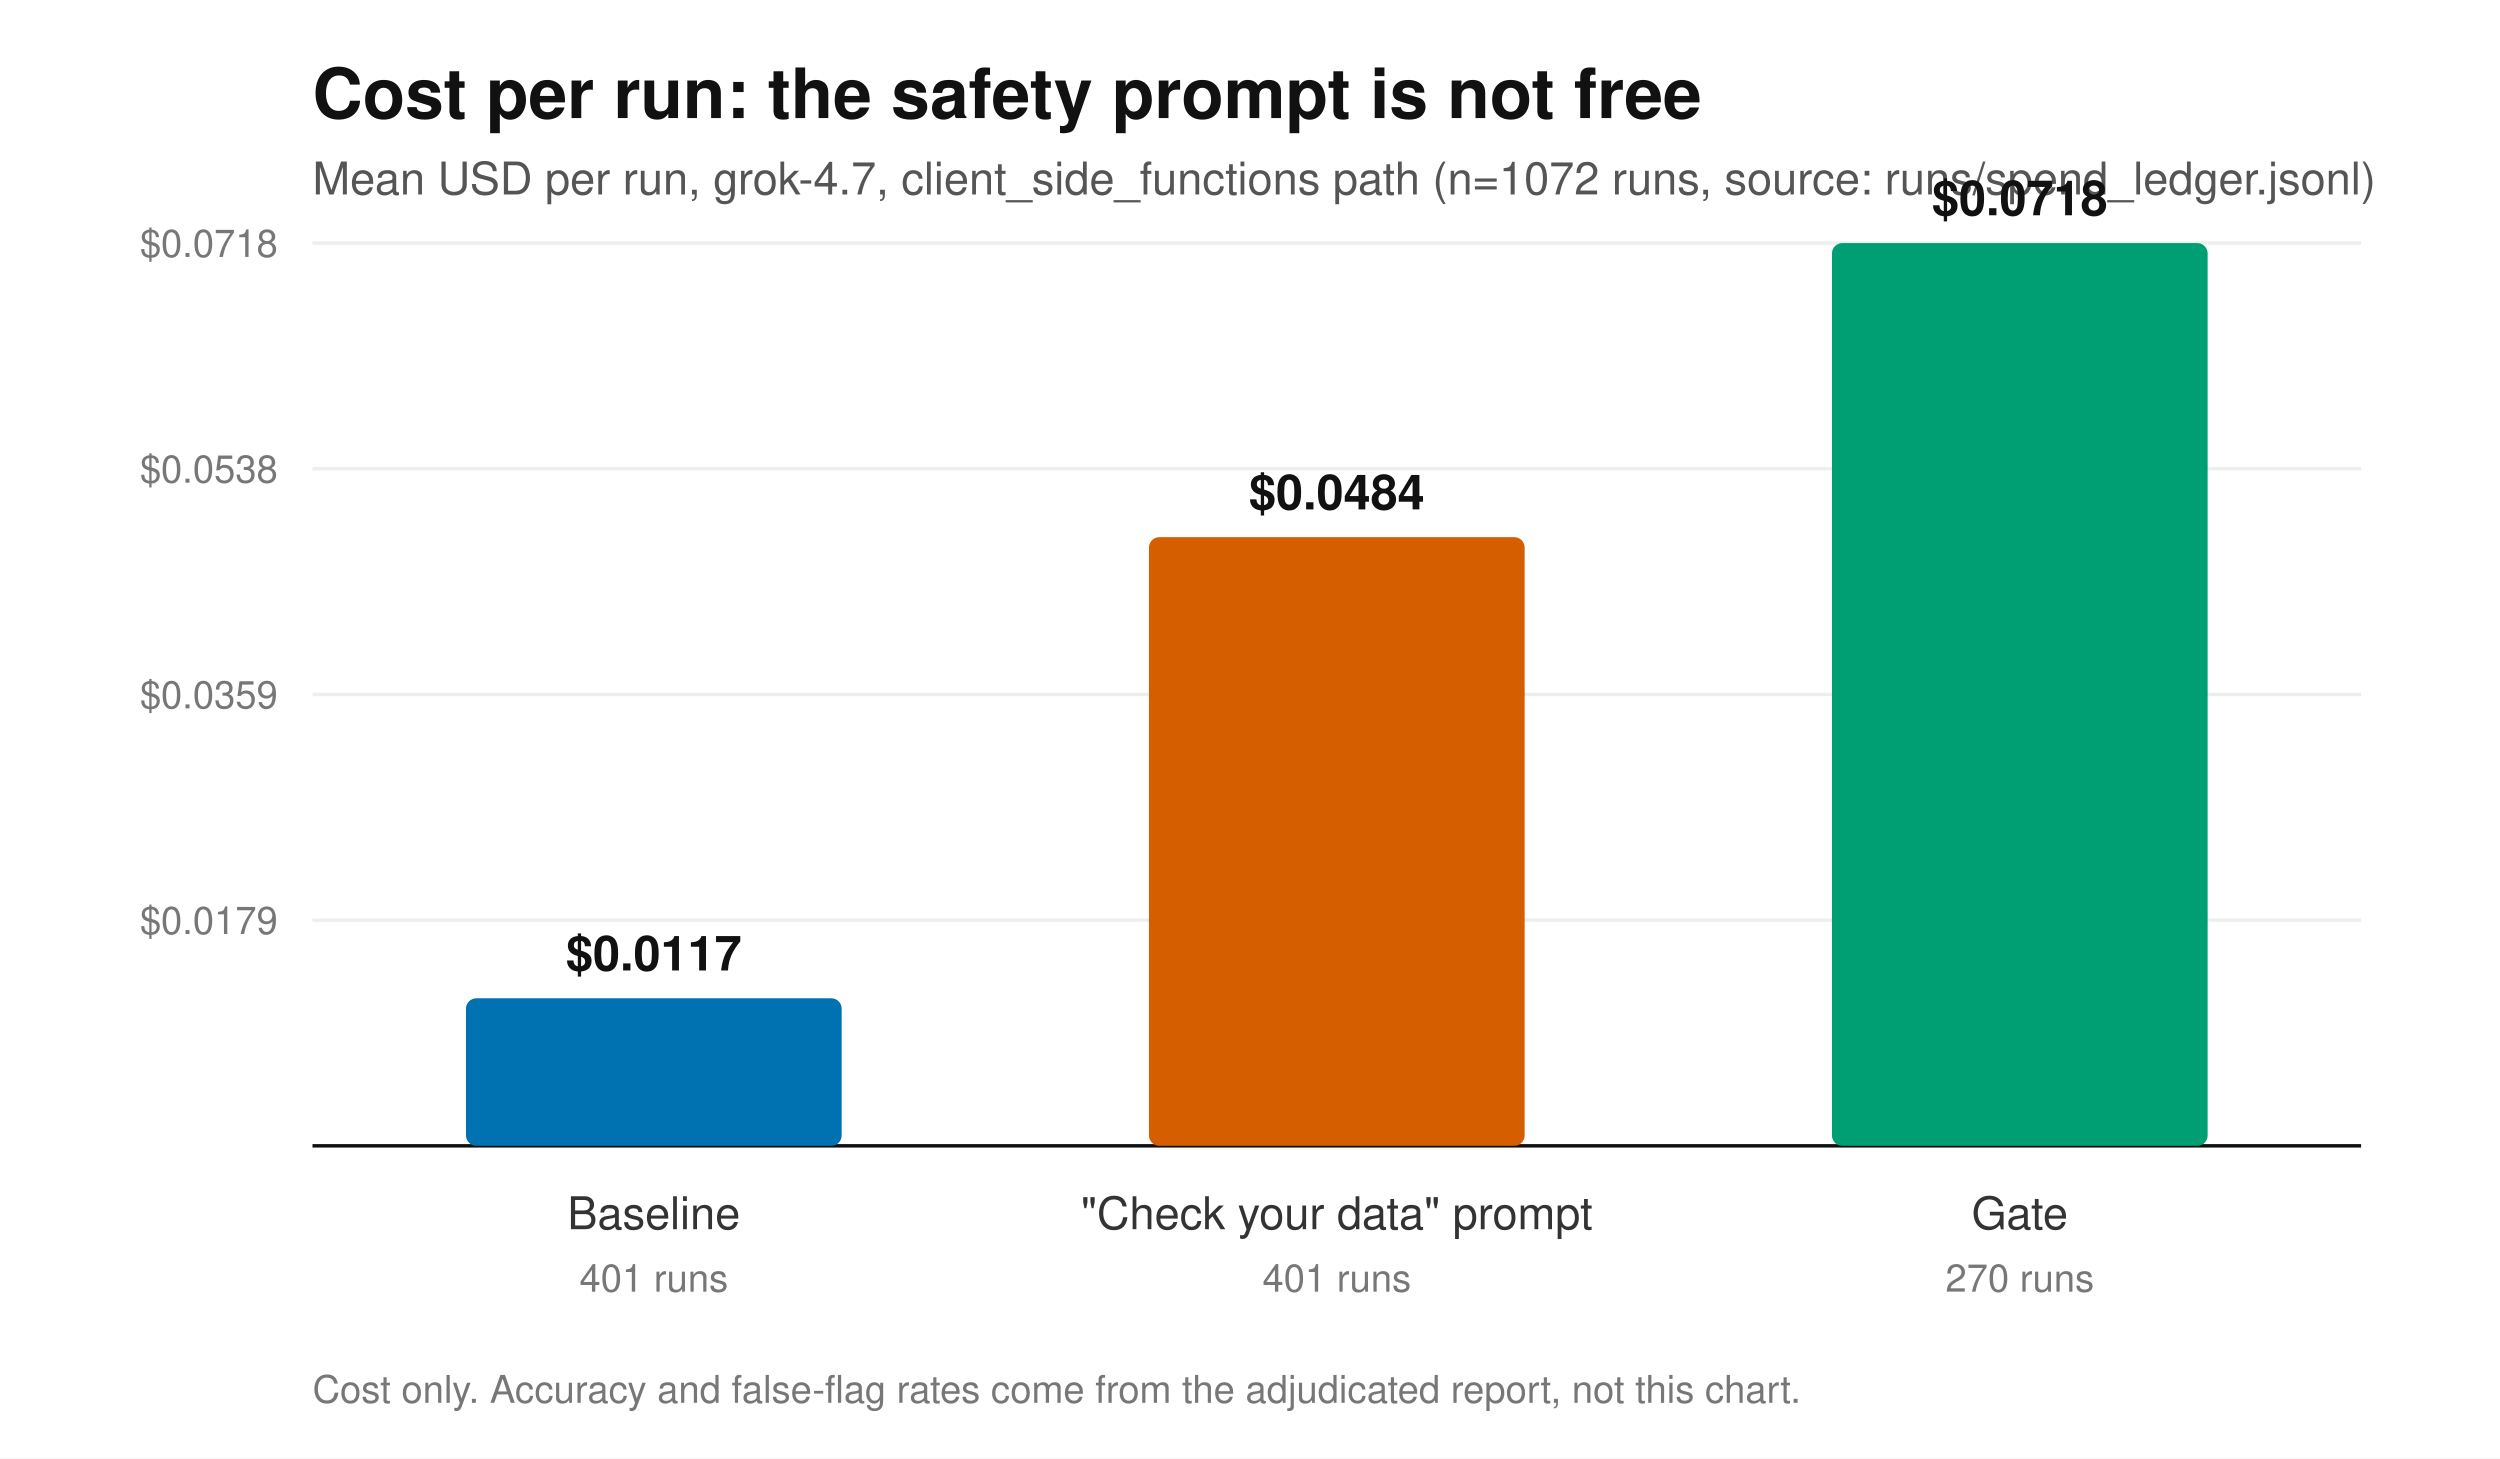
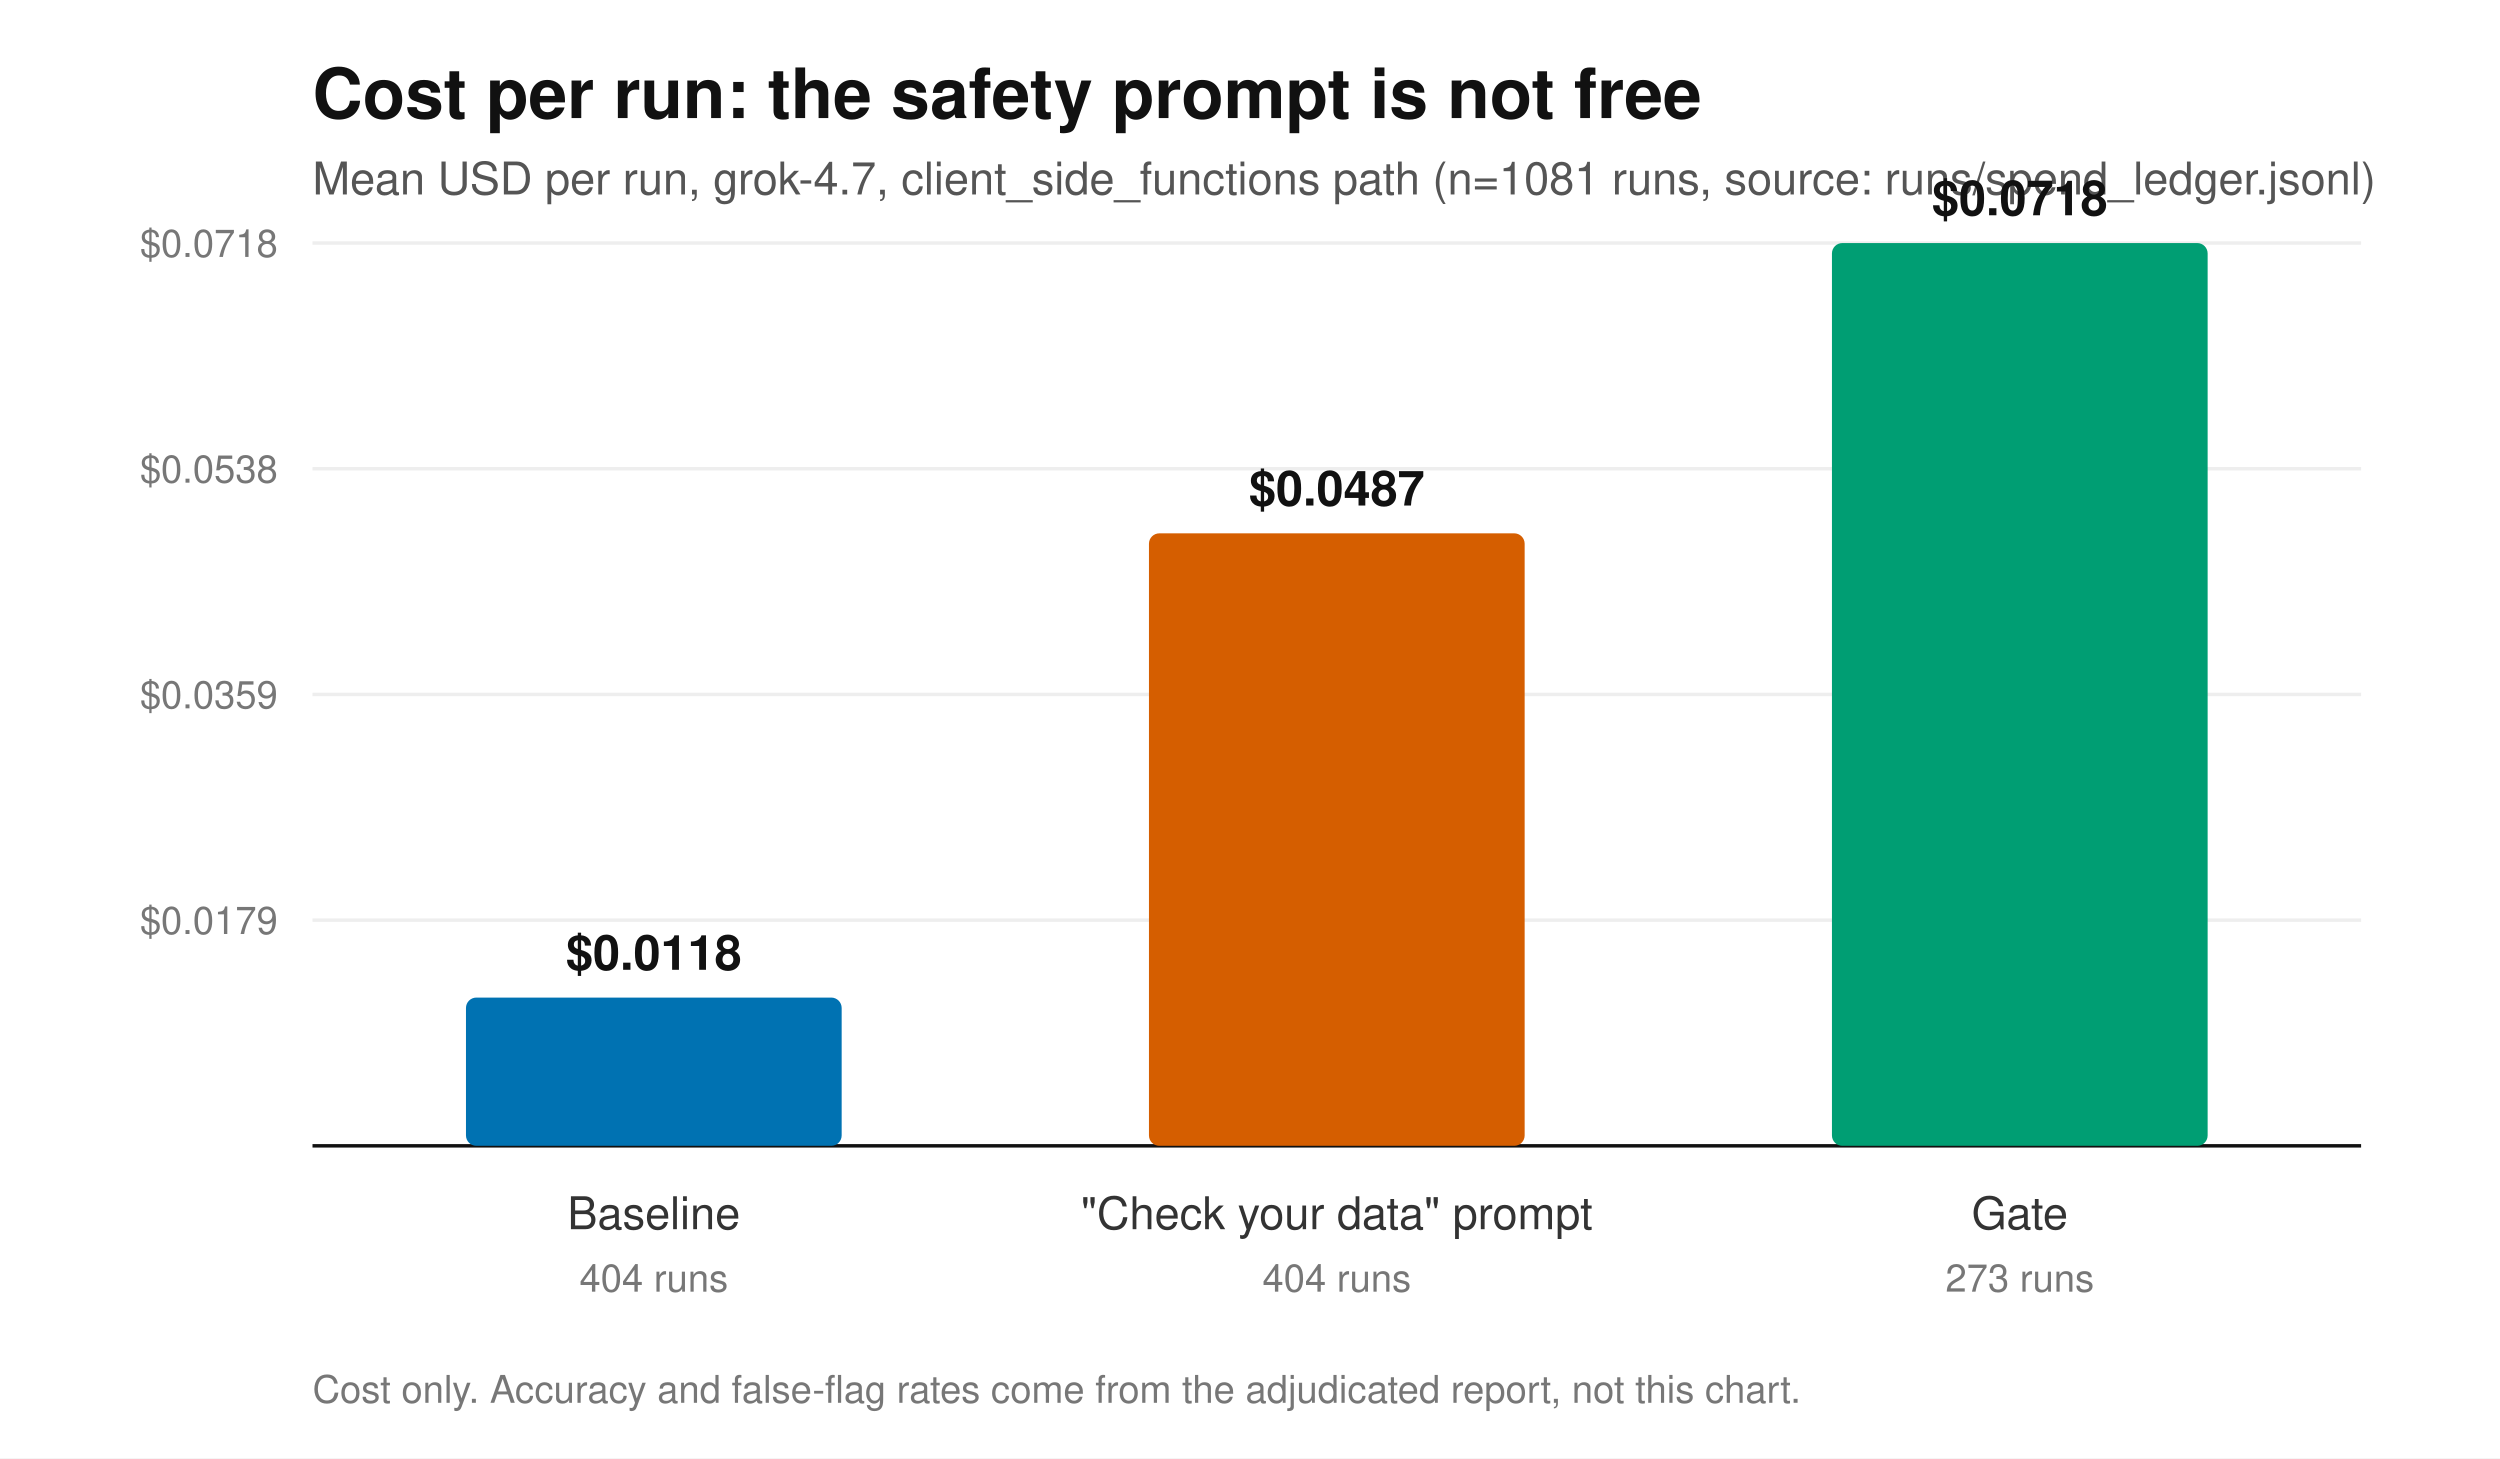
<svg xmlns="http://www.w3.org/2000/svg" width="720" height="420" viewBox="0 0 720 420" font-family="system-ui,Helvetica,Arial,sans-serif" role="img" aria-label="Mean cost per run by condition, from the tripwire spend ledger.">
  <rect width="720" height="420" fill="#ffffff" />
  <text x="90" y="34" font-size="20" font-weight="700" fill="#111111">Cost per run: the safety prompt is not free</text>
-   <text x="90" y="56" font-size="13" fill="#555555">Mean USD per run, grok-4.7, client_side_functions path (n=1072 runs, source: runs/spend_ledger.jsonl)</text>
+   <text x="90" y="56" font-size="13" fill="#555555">Mean USD per run, grok-4.7, client_side_functions path (n=1081 runs, source: runs/spend_ledger.jsonl)</text>
  <line x1="90" y1="330" x2="680" y2="330" stroke="#111111" stroke-width="1" />
  <line x1="90" y1="265.0" x2="680" y2="265.0" stroke="#eeeeee" stroke-width="1" />
  <text x="80" y="269.0" font-size="11" fill="#777777" text-anchor="end">$0.0179</text>
  <line x1="90" y1="200.0" x2="680" y2="200.0" stroke="#eeeeee" stroke-width="1" />
  <text x="80" y="204.0" font-size="11" fill="#777777" text-anchor="end">$0.0359</text>
  <line x1="90" y1="135.0" x2="680" y2="135.0" stroke="#eeeeee" stroke-width="1" />
  <text x="80" y="139.0" font-size="11" fill="#777777" text-anchor="end">$0.0538</text>
  <line x1="90" y1="70.0" x2="680" y2="70.0" stroke="#eeeeee" stroke-width="1" />
  <text x="80" y="74.0" font-size="11" fill="#777777" text-anchor="end">$0.0718</text>
-   <rect x="134.2" y="287.5" width="108.2" height="42.5" fill="#0072B2" rx="3" />
-   <text x="188.3" y="279.5" font-size="14" font-weight="700" fill="#111111" text-anchor="middle">$0.0117</text>
+   <rect x="134.2" y="287.3" width="108.2" height="42.7" fill="#0072B2" rx="3" />
+   <text x="188.3" y="279.3" font-size="14" font-weight="700" fill="#111111" text-anchor="middle">$0.0118</text>
  <text x="188.3" y="354.0" font-size="13" fill="#333333" text-anchor="middle">Baseline</text>
-   <text x="188.3" y="372.0" font-size="11" fill="#777777" text-anchor="middle">401 runs</text>
-   <rect x="330.9" y="154.7" width="108.2" height="175.3" fill="#D55E00" rx="3" />
-   <text x="385.0" y="146.7" font-size="14" font-weight="700" fill="#111111" text-anchor="middle">$0.0484</text>
+   <text x="188.3" y="372.0" font-size="11" fill="#777777" text-anchor="middle">404 runs</text>
+   <rect x="330.9" y="153.6" width="108.2" height="176.4" fill="#D55E00" rx="3" />
+   <text x="385.0" y="145.6" font-size="14" font-weight="700" fill="#111111" text-anchor="middle">$0.0487</text>
  <text x="385.0" y="354.0" font-size="13" fill="#333333" text-anchor="middle">"Check your data" prompt</text>
-   <text x="385.0" y="372.0" font-size="11" fill="#777777" text-anchor="middle">401 runs</text>
+   <text x="385.0" y="372.0" font-size="11" fill="#777777" text-anchor="middle">404 runs</text>
  <rect x="527.6" y="70.0" width="108.2" height="260.0" fill="#009E73" rx="3" />
  <text x="581.7" y="62.0" font-size="14" font-weight="700" fill="#111111" text-anchor="middle">$0.0718</text>
  <text x="581.7" y="354.0" font-size="13" fill="#333333" text-anchor="middle">Gate</text>
-   <text x="581.7" y="372.0" font-size="11" fill="#777777" text-anchor="middle">270 runs</text>
+   <text x="581.7" y="372.0" font-size="11" fill="#777777" text-anchor="middle">273 runs</text>
  <text x="90" y="404" font-size="11" fill="#777777">Cost only. Accuracy and false-flag rates come from the adjudicated report, not this chart.</text>
</svg>
